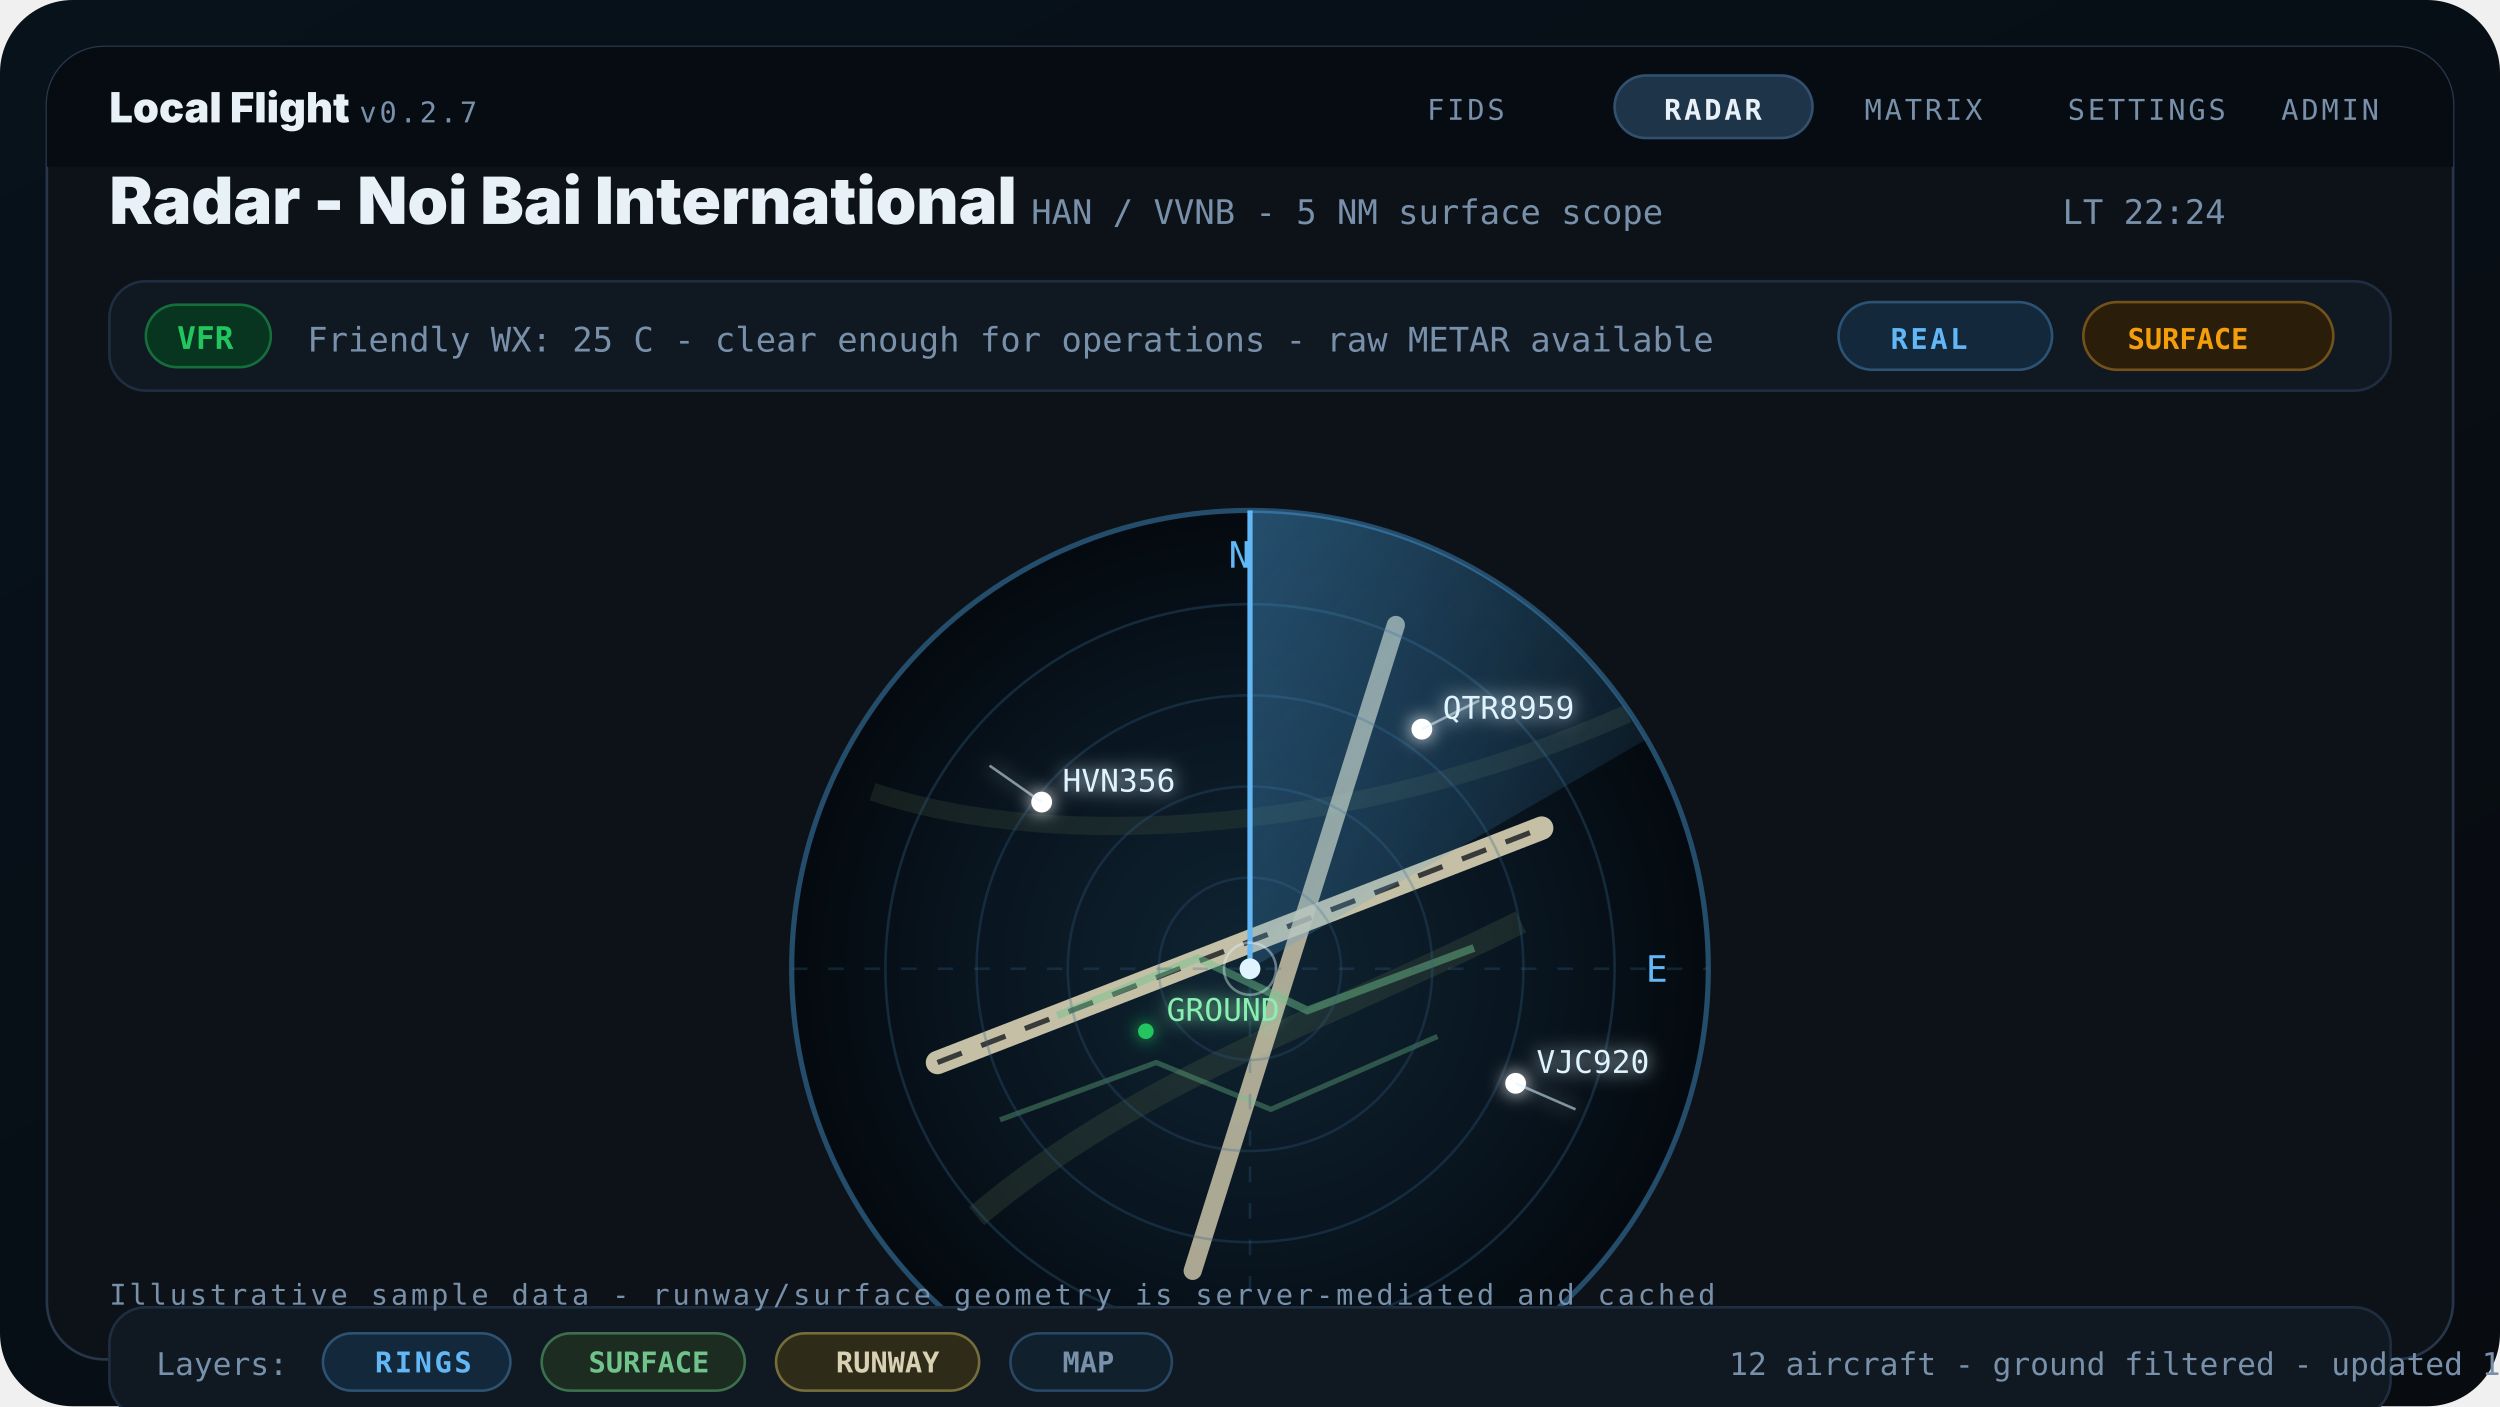
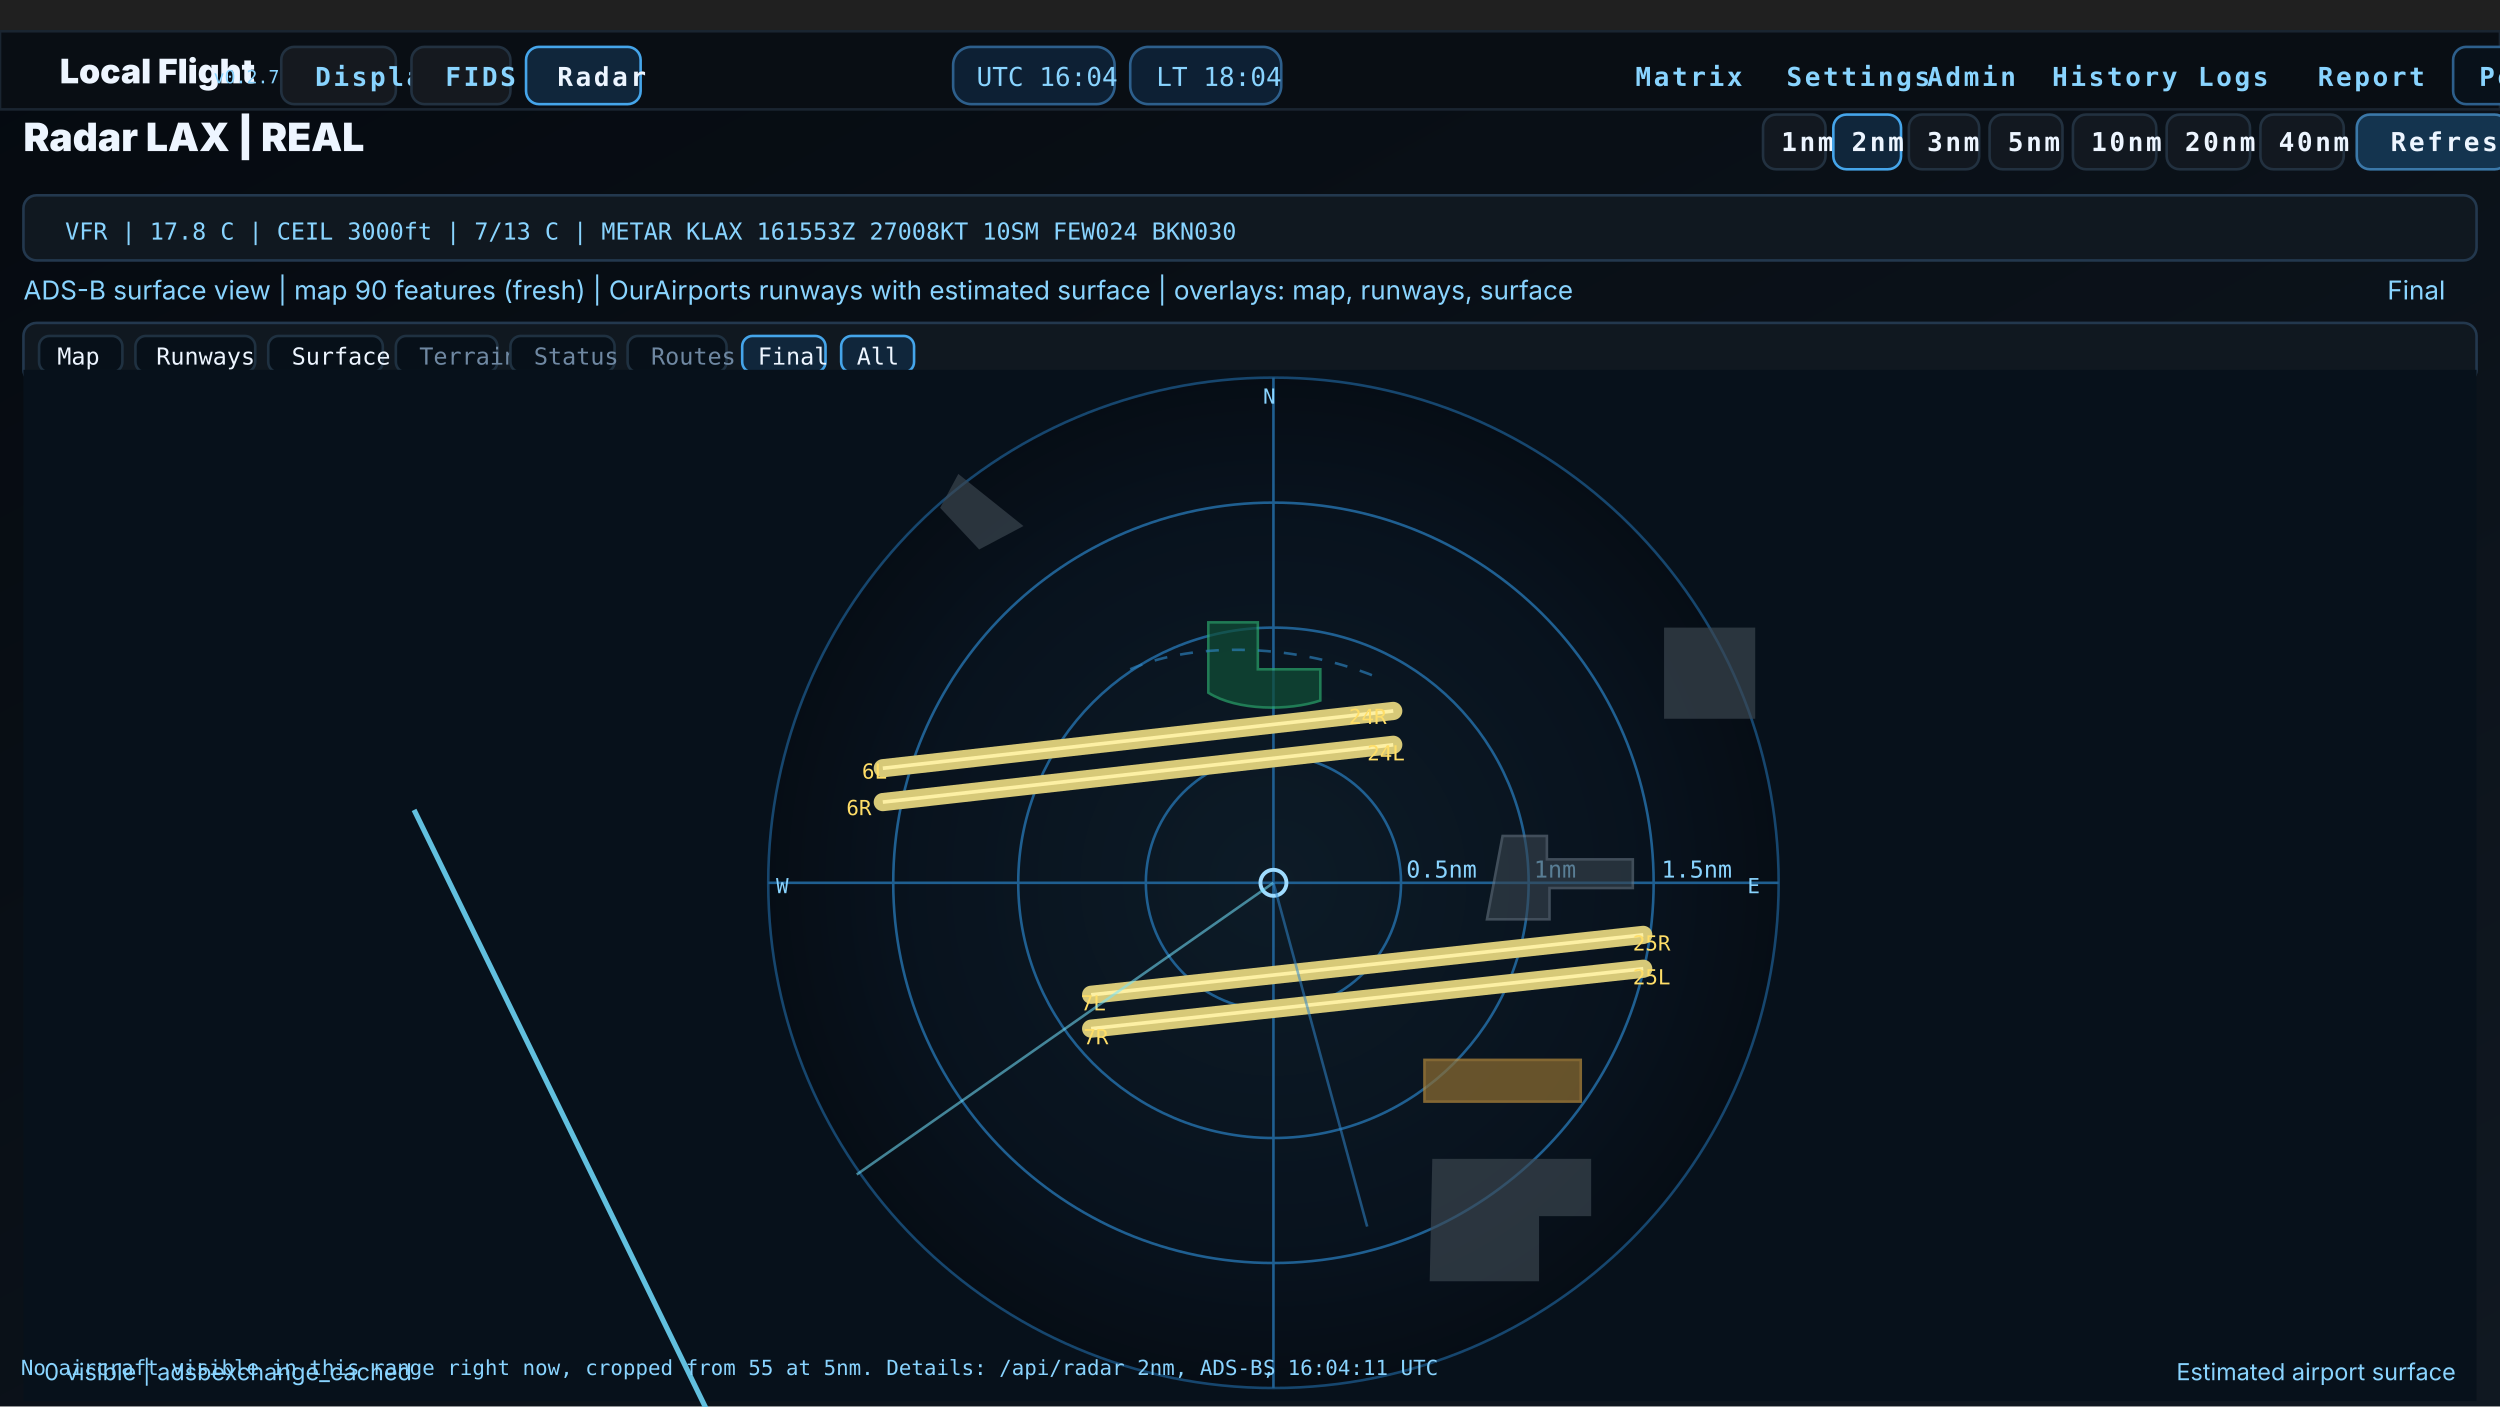
<svg xmlns="http://www.w3.org/2000/svg" width="960" height="540" viewBox="0 0 960 540" role="img" aria-labelledby="title desc">
  <defs>
-     <radialGradient id="radarBg" cx="50%" cy="50%" r="58%">
-       <stop offset="0" stop-color="#0f2432" />
-       <stop offset="0.58" stop-color="#08131d" />
-       <stop offset="1" stop-color="#020507" />
+     <linearGradient id="bg" x1="0" y1="0" x2="1" y2="1">
+       <stop offset="0" stop-color="#050a10" />
+       <stop offset="1" stop-color="#101821" />
+     </linearGradient>
+     <radialGradient id="scope" cx="50%" cy="50%" r="58%">
+       <stop offset="0" stop-color="#0d1b27" />
+       <stop offset="0.66" stop-color="#08121d" />
+       <stop offset="1" stop-color="#050a10" />
    </radialGradient>
-     <linearGradient id="bg" x1="0" y1="0" x2="1" y2="1">
-       <stop offset="0" stop-color="#07121b" />
-       <stop offset="1" stop-color="#080b10" />
-     </linearGradient>
-     <linearGradient id="sweep" x1="0" y1="0" x2="1" y2="1">
-       <stop offset="0" stop-color="#4a9eda" stop-opacity="0.58" />
-       <stop offset="1" stop-color="#4a9eda" stop-opacity="0" />
-     </linearGradient>
-     <filter id="glow" x="-60%" y="-60%" width="220%" height="220%">
-       <feGaussianBlur stdDeviation="3.5" result="blur" />
-       <feMerge>
-         <feMergeNode in="blur" />
-         <feMergeNode in="SourceGraphic" />
-       </feMerge>
-     </filter>
    <style>
+       .sans { font-family: Inter, Segoe UI, Helvetica, Arial, sans-serif; }
      .mono { font-family: ui-monospace, SFMono-Regular, Menlo, Consolas, monospace; }
-       .sans { font-family: Inter, Segoe UI, Helvetica, Arial, sans-serif; }
-       .text { fill: #e8f0f8; }
-       .muted { fill: #7890aa; }
-       .blue { fill: #62b7f6; }
-       .tiny { font-size: 11px; letter-spacing: 1.1px; }
-       .chip { font-size: 11px; font-weight: 900; letter-spacing: 1px; }
+       .text { fill: #edf5ff; }
+       .soft { fill: #89d4ff; }
+       .muted { fill: #6f88a2; }
+       .dim { fill: #445a72; }
+       .tiny { font-size: 8px; letter-spacing: 1.1px; }
+       .label { font-size: 10px; font-weight: 800; letter-spacing: 1px; }
    </style>
  </defs>
-   <rect width="960" height="540" rx="28" fill="url(#bg)" />
-   <rect x="18" y="18" width="924" height="504" rx="22" fill="#0d1218" stroke="#27364a" />
-   <rect x="18" y="18" width="924" height="46" rx="22" fill="#070c12" />
-   <rect x="18" y="42" width="924" height="22" fill="#070c12" />
-   <text x="42" y="47" class="sans text" font-size="16" font-weight="900">Local Flight</text>
-   <text x="138" y="47" class="mono muted tiny">v0.2.7</text>
-   <text x="548" y="46" class="mono muted tiny">FIDS</text>
-   <rect x="620" y="29" width="76" height="24" rx="12" fill="#1e3449" stroke="#31516e" />
-   <text x="639" y="46" class="mono text tiny" font-weight="900">RADAR</text>
-   <text x="716" y="46" class="mono muted tiny">MATRIX</text>
-   <text x="794" y="46" class="mono muted tiny">SETTINGS</text>
-   <text x="876" y="46" class="mono muted tiny">ADMIN</text>
-   <g transform="translate(42 86)">
-     <text x="0" y="0" class="sans text" font-size="25" font-weight="900">Radar - Noi Bai International</text>
-     <text x="354" y="0" class="mono muted" font-size="13">HAN / VVNB - 5 NM surface scope</text>
-     <text x="750" y="0" class="mono muted" font-size="13">LT 22:24</text>
-     <g transform="translate(0 22)">
-       <rect x="0" y="0" width="876" height="42" rx="14" fill="#101822" stroke="#1e2e40" />
-       <rect x="14" y="9" width="48" height="24" rx="12" fill="#07351f" stroke="#146f3a" />
-       <text x="26" y="26" class="mono" fill="#22c55e" font-size="12" font-weight="900">VFR</text>
-       <text x="76" y="27" class="mono muted" font-size="13">Friendly WX: 25 C - clear enough for operations - raw METAR available</text>
-       <rect x="664" y="8" width="82" height="26" rx="13" fill="#13283a" stroke="#2c5373" />
-       <text x="684" y="26" class="mono blue chip">REAL</text>
-       <rect x="758" y="8" width="96" height="26" rx="13" fill="#2a1d09" stroke="#75511a" />
-       <text x="775" y="26" class="mono" fill="#f59e0b" font-size="11" font-weight="900">SURFACE</text>
+   <rect width="960" height="540" fill="#202020" />
+   <rect y="12" width="960" height="528" fill="url(#bg)" />
+   <rect y="12" width="960" height="30" fill="#090e14" stroke="#1a2531" />
+   <text x="23" y="32" class="sans text" font-size="13" font-weight="900">Local Flight</text>
+   <text x="82" y="32" class="mono soft" font-size="7">v0.2.7</text>
+   <g transform="translate(108 18)" class="mono label">
+     <rect x="0" y="0" width="44" height="22" rx="5" fill="#15191f" stroke="#223140" />
+     <text x="13" y="15" class="soft">Display</text>
+     <rect x="50" y="0" width="38" height="22" rx="5" fill="#15191f" stroke="#223140" />
+     <text x="63" y="15" class="soft">FIDS</text>
+     <rect x="94" y="0" width="44" height="22" rx="5" fill="#10263b" stroke="#45a5ea" />
+     <text x="106" y="15" class="text">Radar</text>
+   </g>
+   <g transform="translate(366 18)">
+     <rect x="0" y="0" width="62" height="22" rx="7" fill="#0d2034" stroke="#2d5f8c" />
+     <text x="9" y="15" class="mono soft" font-size="10">UTC 16:04</text>
+     <rect x="68" y="0" width="58" height="22" rx="7" fill="#0d2034" stroke="#2d5f8c" />
+     <text x="78" y="15" class="mono soft" font-size="10">LT 18:04</text>
+   </g>
+   <g transform="translate(628 18)" class="mono label">
+     <text x="0" y="15" class="soft">Matrix</text>
+     <text x="58" y="15" class="soft">Settings</text>
+     <text x="112" y="15" class="soft">Admin</text>
+     <text x="160" y="15" class="soft">History</text>
+     <text x="216" y="15" class="soft">Logs</text>
+     <text x="262" y="15" class="soft">Report</text>
+     <rect x="314" y="0" width="36" height="22" rx="5" fill="#08111a" stroke="#2d5f8c" />
+     <text x="324" y="15" class="soft">Power</text>
+   </g>
+   <g transform="translate(9 58)">
+     <text x="0" y="0" class="sans text" font-size="15" font-weight="900">Radar LAX | REAL</text>
+     <g transform="translate(668 -14)" class="mono label">
+       <rect x="0" y="0" width="24" height="21" rx="5" fill="#121820" stroke="#223140" />
+       <text x="7" y="14" class="text">1nm</text>
+       <rect x="27" y="0" width="26" height="21" rx="5" fill="#10263b" stroke="#45a5ea" />
+       <text x="34" y="14" class="text">2nm</text>
+       <rect x="56" y="0" width="27" height="21" rx="5" fill="#121820" stroke="#223140" />
+       <text x="63" y="14" class="text">3nm</text>
+       <rect x="87" y="0" width="28" height="21" rx="5" fill="#121820" stroke="#223140" />
+       <text x="94" y="14" class="text">5nm</text>
+       <rect x="119" y="0" width="32" height="21" rx="5" fill="#121820" stroke="#223140" />
+       <text x="126" y="14" class="text">10nm</text>
+       <rect x="155" y="0" width="32" height="21" rx="5" fill="#121820" stroke="#223140" />
+       <text x="162" y="14" class="text">20nm</text>
+       <rect x="191" y="0" width="32" height="21" rx="5" fill="#121820" stroke="#223140" />
+       <text x="198" y="14" class="text">40nm</text>
+       <rect x="228" y="0" width="58" height="21" rx="5" fill="#14344f" stroke="#3b78a9" />
+       <text x="241" y="14" class="text">Refresh</text>
    </g>
-     <g transform="translate(438 286)">
-       <circle r="176" fill="url(#radarBg)" stroke="#244c6b" stroke-width="2" />
-       <path d="M-105 95 C-42 42 28 20 104 -18" fill="none" stroke="#4c5f45" stroke-width="9" opacity="0.28" />
-       <path d="M-145 -68 C-74 -44 42 -52 145 -98" fill="none" stroke="#4c5f45" stroke-width="7" opacity="0.22" />
-       <path d="M-120 36 L112 -54" stroke="#d8d1b4" stroke-width="9" stroke-linecap="round" opacity="0.9" />
-       <path d="M-120 36 L112 -54" stroke="#0c1118" stroke-width="2" stroke-dasharray="10 8" opacity="0.76" />
-       <path d="M-22 116 L56 -132" stroke="#d8d1b4" stroke-width="7" stroke-linecap="round" opacity="0.78" />
-       <path d="M-74 18 L-20 -4 L22 16 L86 -8" fill="none" stroke="#70c38b" stroke-width="3" opacity="0.46" />
-       <path d="M-96 58 L-36 36 L8 54 L72 26" fill="none" stroke="#70c38b" stroke-width="2" opacity="0.35" />
-       <circle r="140" fill="none" stroke="#326185" stroke-opacity="0.32" />
-       <circle r="105" fill="none" stroke="#326185" stroke-opacity="0.3" />
-       <circle r="70" fill="none" stroke="#326185" stroke-opacity="0.28" />
-       <circle r="35" fill="none" stroke="#326185" stroke-opacity="0.26" />
-       <line x1="-176" y1="0" x2="176" y2="0" stroke="#326185" stroke-opacity="0.28" stroke-dasharray="6 8" />
-       <line x1="0" y1="-176" x2="0" y2="176" stroke="#326185" stroke-opacity="0.28" stroke-dasharray="6 8" />
-       <path d="M0 0 L0 -176 A176 176 0 0 1 152 -88 Z" fill="url(#sweep)" opacity="0.8" />
-       <line x1="0" y1="0" x2="0" y2="-176" stroke="#62b7f6" stroke-width="2" />
-       <text x="-4" y="-154" class="mono blue" font-size="14" text-anchor="middle">N</text>
-       <text x="152" y="5" class="mono blue" font-size="14">E</text>
-       <circle r="4" fill="#dff4ff" />
-       <circle r="10" fill="none" stroke="#dff4ff" opacity="0.42" />
-       <g class="mono" fill="#dff4ff" font-size="12" filter="url(#glow)">
-         <circle cx="-80" cy="-64" r="4" fill="#ffffff" />
-         <line x1="-80" y1="-64" x2="-100" y2="-78" stroke="#dff4ff" opacity="0.55" />
-         <text x="-72" y="-68">HVN356</text>
-         <circle cx="66" cy="-92" r="4" fill="#ffffff" />
-         <line x1="66" y1="-92" x2="88" y2="-103" stroke="#dff4ff" opacity="0.55" />
-         <text x="74" y="-96">QTR8959</text>
-         <circle cx="102" cy="44" r="4" fill="#ffffff" />
-         <line x1="102" y1="44" x2="125" y2="54" stroke="#dff4ff" opacity="0.55" />
-         <text x="110" y="40">VJC920</text>
-         <circle cx="-40" cy="24" r="3" fill="#22c55e" />
-         <text x="-32" y="20" fill="#88f0b0">GROUND</text>
-       </g>
-     </g>
-     <g transform="translate(0 416)">
-       <rect x="0" y="0" width="876" height="42" rx="14" fill="#101822" stroke="#1e2e40" />
-       <text x="18" y="26" class="mono muted" font-size="12">Layers:</text>
-       <rect x="82" y="10" width="72" height="22" rx="11" fill="#13283a" stroke="#2c5373" />
-       <text x="102" y="25" class="mono blue chip">RINGS</text>
-       <rect x="166" y="10" width="78" height="22" rx="11" fill="#1c2c20" stroke="#3d704c" />
-       <text x="184" y="25" class="mono" fill="#70c38b" font-size="11" font-weight="900">SURFACE</text>
-       <rect x="256" y="10" width="78" height="22" rx="11" fill="#2f2b19" stroke="#756d3a" />
-       <text x="279" y="25" class="mono" fill="#d8d1b4" font-size="11" font-weight="900">RUNWAY</text>
-       <rect x="346" y="10" width="62" height="22" rx="11" fill="#10202c" stroke="#284866" />
-       <text x="366" y="25" class="mono muted" font-size="11" font-weight="900">MAP</text>
-       <text x="622" y="26" class="mono muted" font-size="12">12 aircraft - ground filtered - updated 15:24Z</text>
+     <rect x="0" y="17" width="942" height="25" rx="5" fill="#101820" stroke="#23384e" />
+     <text x="16" y="34" class="mono soft" font-size="9">VFR | 17.8 C | CEIL 3000ft | 7/13 C | METAR KLAX 161553Z 27008KT 10SM FEW024 BKN030</text>
+     <text x="0" y="57" class="sans soft" font-size="10">ADS-B surface view | map 90 features (fresh) | OurAirports runways with estimated surface | overlays: map, runways, surface</text>
+     <text x="930" y="57" class="sans soft" font-size="10" text-anchor="end">Final</text>
+     <g transform="translate(0 66)" class="mono" font-size="9">
+       <rect width="942" height="23" rx="5" fill="#101820" stroke="#23384e" />
+       <rect x="6" y="5" width="32" height="14" rx="4" fill="#071019" stroke="#1f3141" />
+       <text x="13" y="16" class="text">Map</text>
+       <rect x="43" y="5" width="46" height="14" rx="4" fill="#071019" stroke="#1f3141" />
+       <text x="51" y="16" class="text">Runways</text>
+       <rect x="94" y="5" width="44" height="14" rx="4" fill="#071019" stroke="#1f3141" />
+       <text x="103" y="16" class="text">Surface</text>
+       <rect x="143" y="5" width="39" height="14" rx="4" fill="#071019" stroke="#1f3141" />
+       <text x="152" y="16" class="muted">Terrain</text>
+       <rect x="187" y="5" width="40" height="14" rx="4" fill="#071019" stroke="#1f3141" />
+       <text x="196" y="16" class="muted">Status</text>
+       <rect x="232" y="5" width="38" height="14" rx="4" fill="#071019" stroke="#1f3141" />
+       <text x="241" y="16" class="muted">Routes</text>
+       <rect x="276" y="5" width="32" height="14" rx="4" fill="#10263b" stroke="#45a5ea" />
+       <text x="282" y="16" class="text">Final</text>
+       <rect x="314" y="5" width="28" height="14" rx="4" fill="#10263b" stroke="#45a5ea" />
+       <text x="320" y="16" class="text">All</text>
    </g>
  </g>
-   <text x="42" y="501" class="mono muted tiny">Illustrative sample data - runway/surface geometry is server-mediated and cached</text>
+   <g transform="translate(9 142)">
+     <rect width="942" height="396" fill="#07111b" />
+     <g transform="translate(480 197)">
+       <circle r="194" fill="url(#scope)" stroke="#16466e" />
+       <circle r="146" fill="none" stroke="#1f5f91" />
+       <circle r="98" fill="none" stroke="#1f5f91" />
+       <circle r="49" fill="none" stroke="#1f5f91" />
+       <line x1="-194" y1="0" x2="194" y2="0" stroke="#1f5f91" />
+       <line x1="0" y1="-194" x2="0" y2="194" stroke="#1f5f91" />
+       <text x="-4" y="-184" class="mono soft" font-size="8">N</text>
+       <text x="182" y="4" class="mono soft" font-size="8">E</text>
+       <text x="-191" y="4" class="mono soft" font-size="8">W</text>
+       <text x="-4" y="189" class="mono soft" font-size="8">S</text>
+       <text x="51" y="-2" class="mono soft" font-size="9">0.5nm</text>
+       <text x="100" y="-2" class="mono soft" font-size="9">1nm</text>
+       <text x="149" y="-2" class="mono soft" font-size="9">1.5nm</text>
+       <path d="M-330 -28 L-170 300" stroke="#6bd3f4" stroke-width="2" opacity="0.9" />
+       <path d="M-150 -44 L46 -66" stroke="#d7c978" stroke-width="7" stroke-linecap="round" />
+       <path d="M-150 -31 L46 -53" stroke="#d7c978" stroke-width="7" stroke-linecap="round" />
+       <path d="M-70 43 L142 20" stroke="#d7c978" stroke-width="7" stroke-linecap="round" />
+       <path d="M-70 56 L142 33" stroke="#d7c978" stroke-width="7" stroke-linecap="round" />
+       <path d="M-150 -44 L46 -66 M-150 -31 L46 -53 M-70 43 L142 20 M-70 56 L142 33" stroke="#fff2a6" stroke-width="1.4" opacity="0.95" />
+       <text x="-158" y="-40" class="mono" fill="#ffde68" font-size="8">6L</text>
+       <text x="-164" y="-26" class="mono" fill="#ffde68" font-size="8">6R</text>
+       <text x="29" y="-61" class="mono" fill="#ffde68" font-size="8">24R</text>
+       <text x="36" y="-47" class="mono" fill="#ffde68" font-size="8">24L</text>
+       <text x="-74" y="49" class="mono" fill="#ffde68" font-size="8">7L</text>
+       <text x="-73" y="62" class="mono" fill="#ffde68" font-size="8">7R</text>
+       <text x="138" y="26" class="mono" fill="#ffde68" font-size="8">25R</text>
+       <text x="138" y="39" class="mono" fill="#ffde68" font-size="8">25L</text>
+       <path d="M-25 -100 L-6 -100 L-6 -82 L18 -82 L18 -70 C6 -66 -14 -66 -25 -73 Z" fill="#0f4f36" stroke="#2aa66b" opacity="0.7" />
+       <path d="M88 -18 L105 -18 L105 -9 L138 -9 L138 2 L106 2 L106 14 L82 14 Z" fill="#39444f" stroke="#657381" opacity="0.6" />
+       <path d="M58 68 L118 68 L118 84 L58 84 Z" fill="#8f6d31" stroke="#b78a3b" opacity="0.7" />
+       <path d="M-121 -157 L-96 -137 L-113 -128 L-128 -144 Z" fill="#3d4852" opacity="0.65" />
+       <path d="M150 -98 L185 -98 L185 -63 L150 -63 Z" fill="#3d4852" opacity="0.65" />
+       <path d="M61 106 L122 106 L122 128 L102 128 L102 153 L60 153 Z" fill="#3d4852" opacity="0.65" />
+       <path d="M-55 -82 C-30 -93 10 -92 42 -78" fill="none" stroke="#2c83c0" stroke-dasharray="5 5" opacity="0.65" />
+       <circle r="5" fill="none" stroke="#9fdcff" stroke-width="1.5" />
+       <line x1="0" y1="0" x2="-160" y2="112" stroke="#75e4ff" opacity="0.55" />
+       <line x1="0" y1="0" x2="36" y2="132" stroke="#2f84c8" opacity="0.55" />
+     </g>
+     <text x="8" y="388" class="sans soft" font-size="9">0 visible | adsbexchange_cached</text>
+     <text x="934" y="388" text-anchor="end" class="sans soft" font-size="9">Estimated airport surface</text>
+   </g>
+   <text x="8" y="528" class="mono soft" font-size="8">No aircraft visible in this range right now, cropped from 55 at 5nm. Details: /api/radar 2nm, ADS-B, 16:04:11 UTC</text>
</svg>
